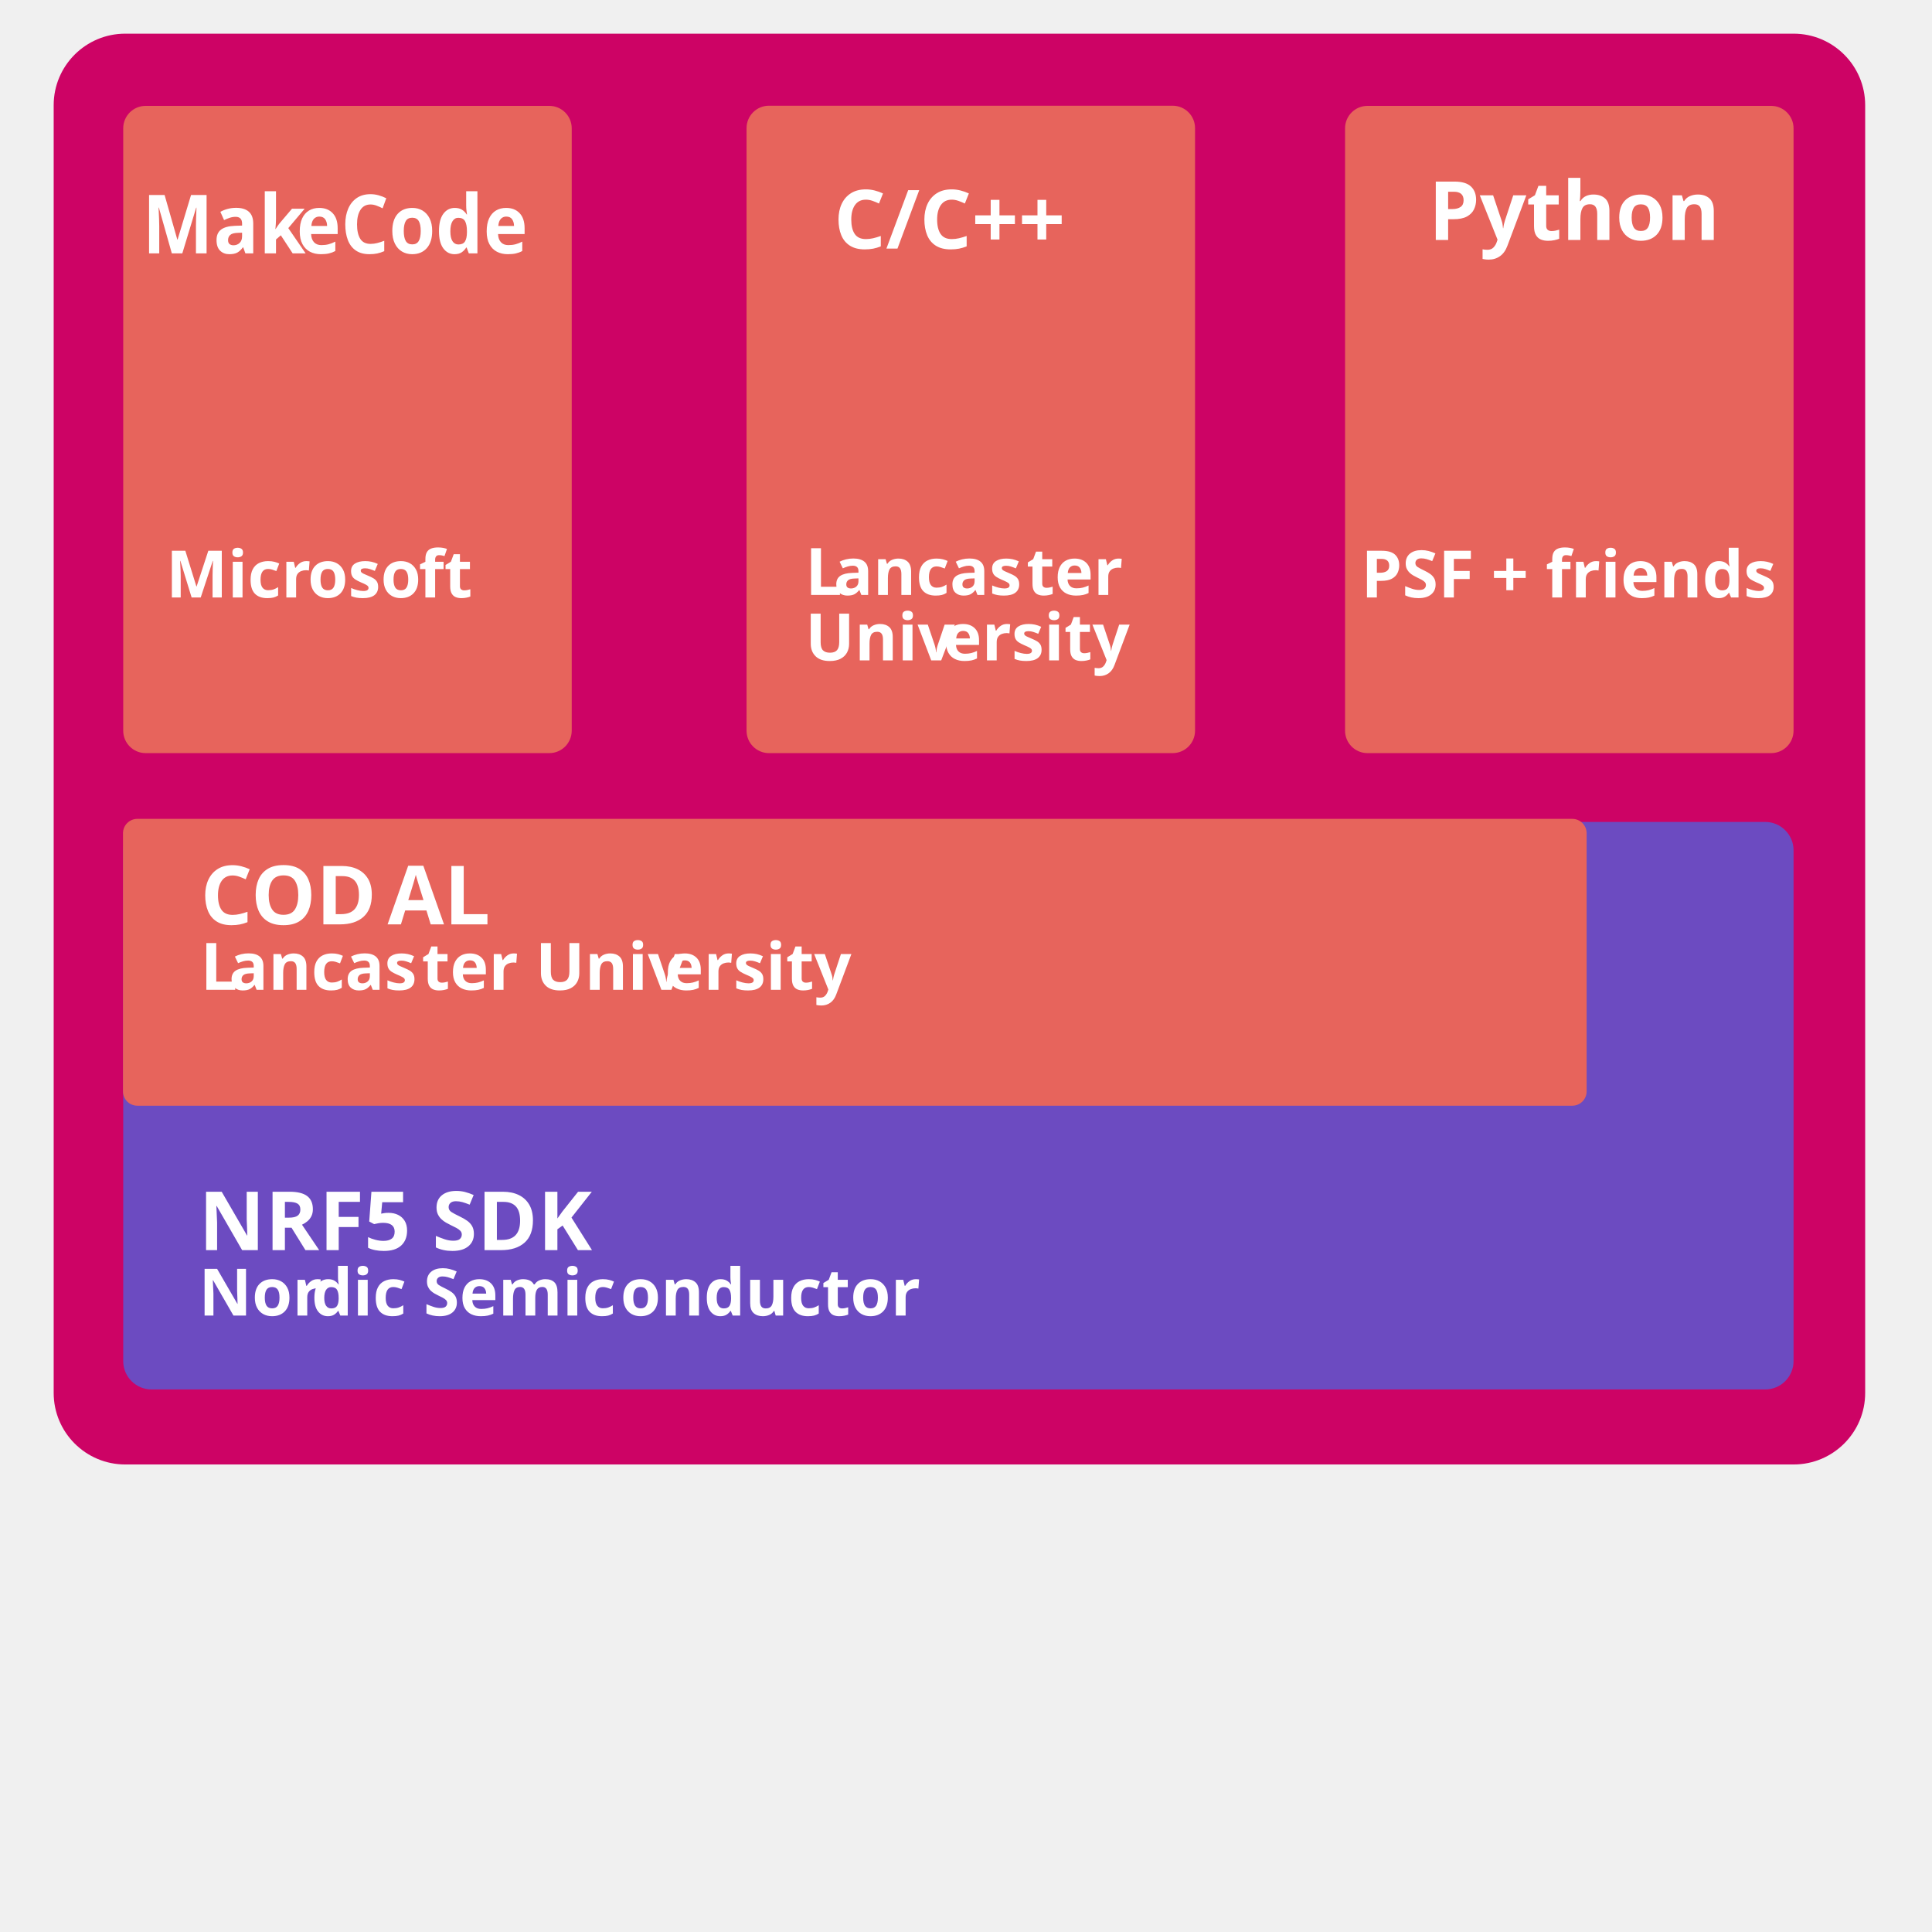
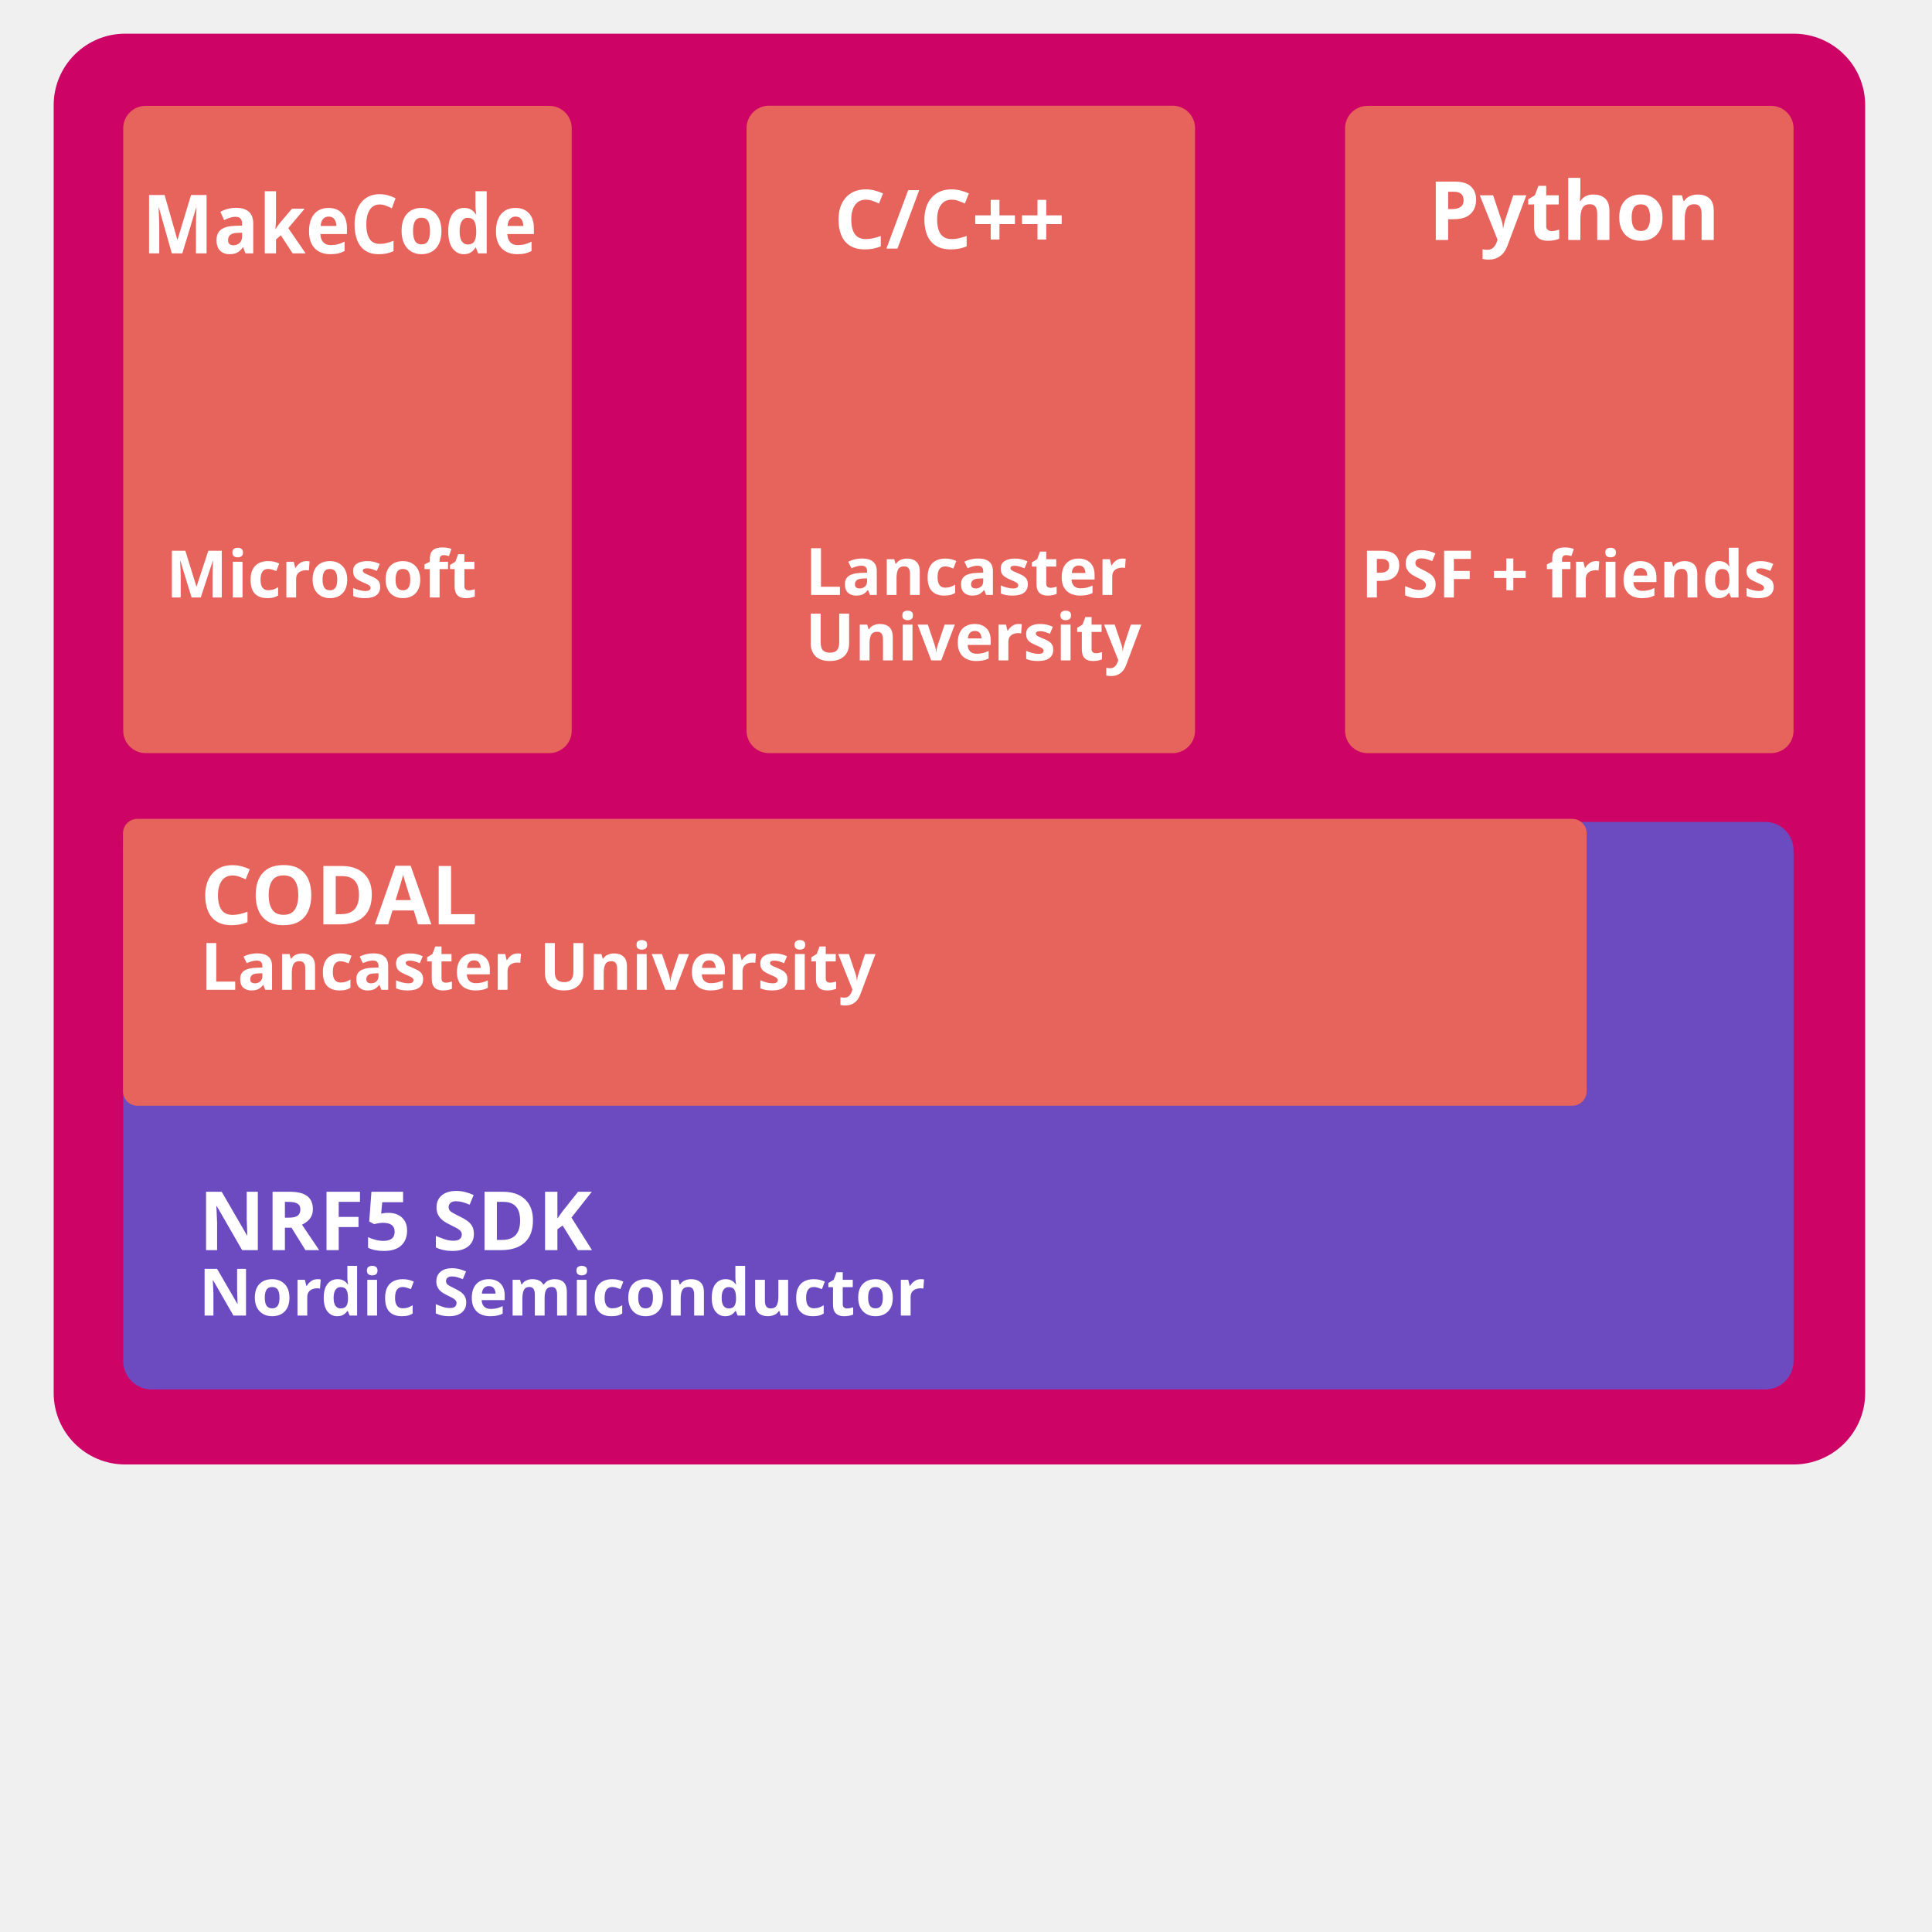
<svg xmlns="http://www.w3.org/2000/svg" width="100%" height="100%" viewBox="0 0 5906 5906" version="1.1" xml:space="preserve" style="fill-rule:evenodd;clip-rule:evenodd;stroke-linejoin:round;stroke-miterlimit:2;">
  <g transform="matrix(3.97289,0,0,2.17779,-386.97,-374.288)">
    <path d="M1532.56,319.553C1532.56,264.13 1507.9,219.134 1477.52,219.134L193.75,219.134C163.369,219.134 138.704,264.13 138.704,319.553L138.704,2127.1C138.704,2182.52 163.369,2227.52 193.75,2227.52L1477.52,2227.52C1507.9,2227.52 1532.56,2182.52 1532.56,2127.1L1532.56,319.553Z" style="fill:rgb(205,3,101);" />
  </g>
  <g transform="matrix(1.00637,0,0,1.09043,-51.836,38.9885)">
    <path d="M5499.58,2348.05C5499.58,2304.15 5460.96,2268.5 5413.39,2268.5L511.998,2268.5C464.426,2268.5 425.803,2304.15 425.803,2348.05L425.803,3779.95C425.803,3823.86 464.426,3859.5 511.998,3859.5L5413.39,3859.5C5460.96,3859.5 5499.58,3823.86 5499.58,3779.95L5499.58,2348.05Z" style="fill:rgb(108,75,193);" />
  </g>
  <g transform="matrix(1.29689,0,0,0.695327,-29.2715,1166.71)">
    <path d="M3762.47,1985.2C3762.47,1950.4 3747.32,1922.15 3728.66,1922.15L346.289,1922.15C327.631,1922.15 312.484,1950.4 312.484,1985.2L312.484,3120.13C312.484,3154.93 327.631,3183.18 346.289,3183.18L3728.66,3183.18C3747.32,3183.18 3762.47,3154.93 3762.47,3120.13L3762.47,1985.2Z" style="fill:rgb(231,100,92);" />
  </g>
  <g transform="matrix(1,0,0,1,-419.668,222.246)">
-     <text x="1032.5px" y="2603.5px" style="font-family:'GTWalsheim-Bold', 'GT Walsheim';font-weight:600;font-size:250px;fill:white;">COD<tspan x="1604.5px " y="2603.5px ">A</tspan>L</text>
-     <text x="1032.5px" y="2803.5px" style="font-family:'GTWalsheim-Bold', 'GT Walsheim';font-weight:600;font-size:200px;fill:white;">L<tspan x="1119.1px " y="2803.5px ">a</tspan>ncas<tspan x="1708.5px 1783.1px " y="2803.5px 2803.5px ">te</tspan>r Univ<tspan x="2452.3px 2567.7px 2649.1px " y="2803.5px 2803.5px 2803.5px ">ers</tspan>ity</text>
+     <text x="1032.5px" y="2603.5px" style="font-family:'GTWalsheim-Bold', 'GT Walsheim', sans-serif;font-weight:600;font-size:250px;fill:white;">CODAL</text>
+     <text x="1032.5px" y="2803.5px" style="font-family:'GTWalsheim-Bold', 'GT Walsheim', sans-serif;font-weight:600;font-size:200px;fill:white;">Lancaster University</text>
  </g>
  <g transform="matrix(1,0,0,1,-425.068,1218.07)">
-     <text x="1032.5px" y="2603.5px" style="font-family:'GTWalsheim-Bold', 'GT Walsheim';font-weight:600;font-size:250px;fill:white;">NRF5 SDK</text>
-     <text x="1032.5px" y="2803.5px" style="font-family:'GTWalsheim-Bold', 'GT Walsheim';font-weight:600;font-size:200px;fill:white;">Nor<tspan x="1377.1px " y="2803.5px ">d</tspan>ic Semic<tspan x="2321.5px " y="2803.5px ">o</tspan>nductor</text>
+     <text x="1032.5px" y="2603.5px" style="font-family:'GTWalsheim-Bold', 'GT Walsheim', sans-serif;font-weight:600;font-size:250px;fill:white;">NRF5 SDK</text>
+     <text x="1032.5px" y="2803.5px" style="font-family:'GTWalsheim-Bold', 'GT Walsheim', sans-serif;font-weight:600;font-size:200px;fill:white;">Nordic Semiconductor</text>
  </g>
  <g transform="matrix(1,0,0,1.3759,-521.489,-1271.44)">
    <path d="M2269.19,1209.12C2269.19,1181.62 2238.47,1159.29 2200.64,1159.29L966.718,1159.29C928.884,1159.29 898.167,1181.62 898.167,1209.12L898.167,2547.51C898.167,2575.01 928.884,2597.33 966.718,2597.33L2200.64,2597.33C2238.47,2597.33 2269.19,2575.01 2269.19,2547.51L2269.19,1209.12Z" style="fill:rgb(231,100,92);" />
  </g>
  <g transform="matrix(1,0,0,1.37626,1383.99,-1272.36)">
    <path d="M2269.19,1209.1C2269.19,1181.61 2238.47,1159.29 2200.64,1159.29L966.718,1159.29C928.884,1159.29 898.167,1181.61 898.167,1209.1L898.167,2547.52C898.167,2575.01 928.884,2597.33 966.718,2597.33L2200.64,2597.33C2238.47,2597.33 2269.19,2575.01 2269.19,2547.52L2269.19,1209.1Z" style="fill:rgb(231,100,92);" />
  </g>
  <g transform="matrix(1,0,0,1.3759,3213.58,-1271.44)">
    <path d="M2269.19,1209.12C2269.19,1181.62 2238.47,1159.29 2200.64,1159.29L966.718,1159.29C928.884,1159.29 898.167,1181.62 898.167,1209.12L898.167,2547.51C898.167,2575.01 928.884,2597.33 966.718,2597.33L2200.64,2597.33C2238.47,2597.33 2269.19,2575.01 2269.19,2547.51L2269.19,1209.12Z" style="fill:rgb(231,100,92);" />
  </g>
  <g transform="matrix(1,0,0,1,1516.26,-1843.63)">
-     <text x="1032.5px" y="2603.5px" style="font-family:'GTWalsheim-Bold', 'GT Walsheim';font-weight:600;font-size:250px;fill:white;">C/C++</text>
+     <text x="1032.5px" y="2603.5px" style="font-family:'GTWalsheim-Bold', 'GT Walsheim', sans-serif;font-weight:600;font-size:250px;fill:white;">C/C++</text>
  </g>
  <g transform="matrix(0.828149,0,0,0.898493,-420.119,-1564.66)">
-     <text x="1032.5px" y="2603.5px" style="font-family:'GTWalsheim-Bold', 'GT Walsheim';font-weight:600;font-size:278.244px;fill:white;">Mak<tspan x="1601.23px " y="2603.5px ">e</tspan>Code</text>
+     <text x="1032.5px" y="2603.5px" style="font-family:'GTWalsheim-Bold', 'GT Walsheim', sans-serif;font-weight:600;font-size:278.244px;fill:white;">MakeCode</text>
  </g>
  <g transform="matrix(1,0,0,1,3334.13,-1869.88)">
-     <text x="1032.5px" y="2603.5px" style="font-family:'GTWalsheim-Bold', 'GT Walsheim';font-weight:600;font-size:250px;fill:white;">Python</text>
+     <text x="1032.5px" y="2603.5px" style="font-family:'GTWalsheim-Bold', 'GT Walsheim', sans-serif;font-weight:600;font-size:250px;fill:white;">Python</text>
  </g>
  <g transform="matrix(0.838569,0,0,0.838569,1595.63,-364.53)">
-     <text x="1032.5px" y="2603.5px" style="font-family:'GTWalsheim-Bold', 'GT Walsheim';font-weight:600;font-size:238.501px;fill:white;">L<tspan x="1135.77px " y="2603.5px ">a</tspan>ncas<tspan x="1838.63px 1927.6px " y="2603.5px 2603.5px ">te</tspan>r</text>
-     <text x="1032.5px" y="2842px" style="font-family:'GTWalsheim-Bold', 'GT Walsheim';font-weight:600;font-size:238.501px;fill:white;">Univ<tspan x="1535.5px 1673.11px 1770.18px " y="2842px 2842px 2842px ">ers</tspan>ity</text>
+     <text x="1032.5px" y="2603.5px" style="font-family:'GTWalsheim-Bold', 'GT Walsheim', sans-serif;font-weight:600;font-size:238.501px;fill:white;">Lancaster</text>
+     <text x="1032.5px" y="2842px" style="font-family:'GTWalsheim-Bold', 'GT Walsheim', sans-serif;font-weight:600;font-size:238.501px;fill:white;">University</text>
  </g>
  <g transform="matrix(0.838569,0,0,0.838569,-358.424,-356.73)">
-     <text x="1032.5px" y="2603.5px" style="font-family:'GTWalsheim-Bold', 'GT Walsheim';font-weight:600;font-size:238.501px;fill:white;">Micr<tspan x="1548.85px " y="2603.5px ">o</tspan>so<tspan x="1953.83px " y="2603.5px ">f</tspan>t</text>
+     <text x="1032.5px" y="2603.5px" style="font-family:'GTWalsheim-Bold', 'GT Walsheim', sans-serif;font-weight:600;font-size:238.501px;fill:white;">Microsoft</text>
  </g>
  <g transform="matrix(0.838569,0,0,0.838569,3294.93,-356.73)">
-     <text x="1032.5px" y="2603.5px" style="font-family:'GTWalsheim-Bold', 'GT Walsheim';font-weight:600;font-size:238.501px;fill:white;">PSF + friends</text>
+     <text x="1032.5px" y="2603.5px" style="font-family:'GTWalsheim-Bold', 'GT Walsheim', sans-serif;font-weight:600;font-size:238.501px;fill:white;">PSF + friends</text>
  </g>
</svg>
